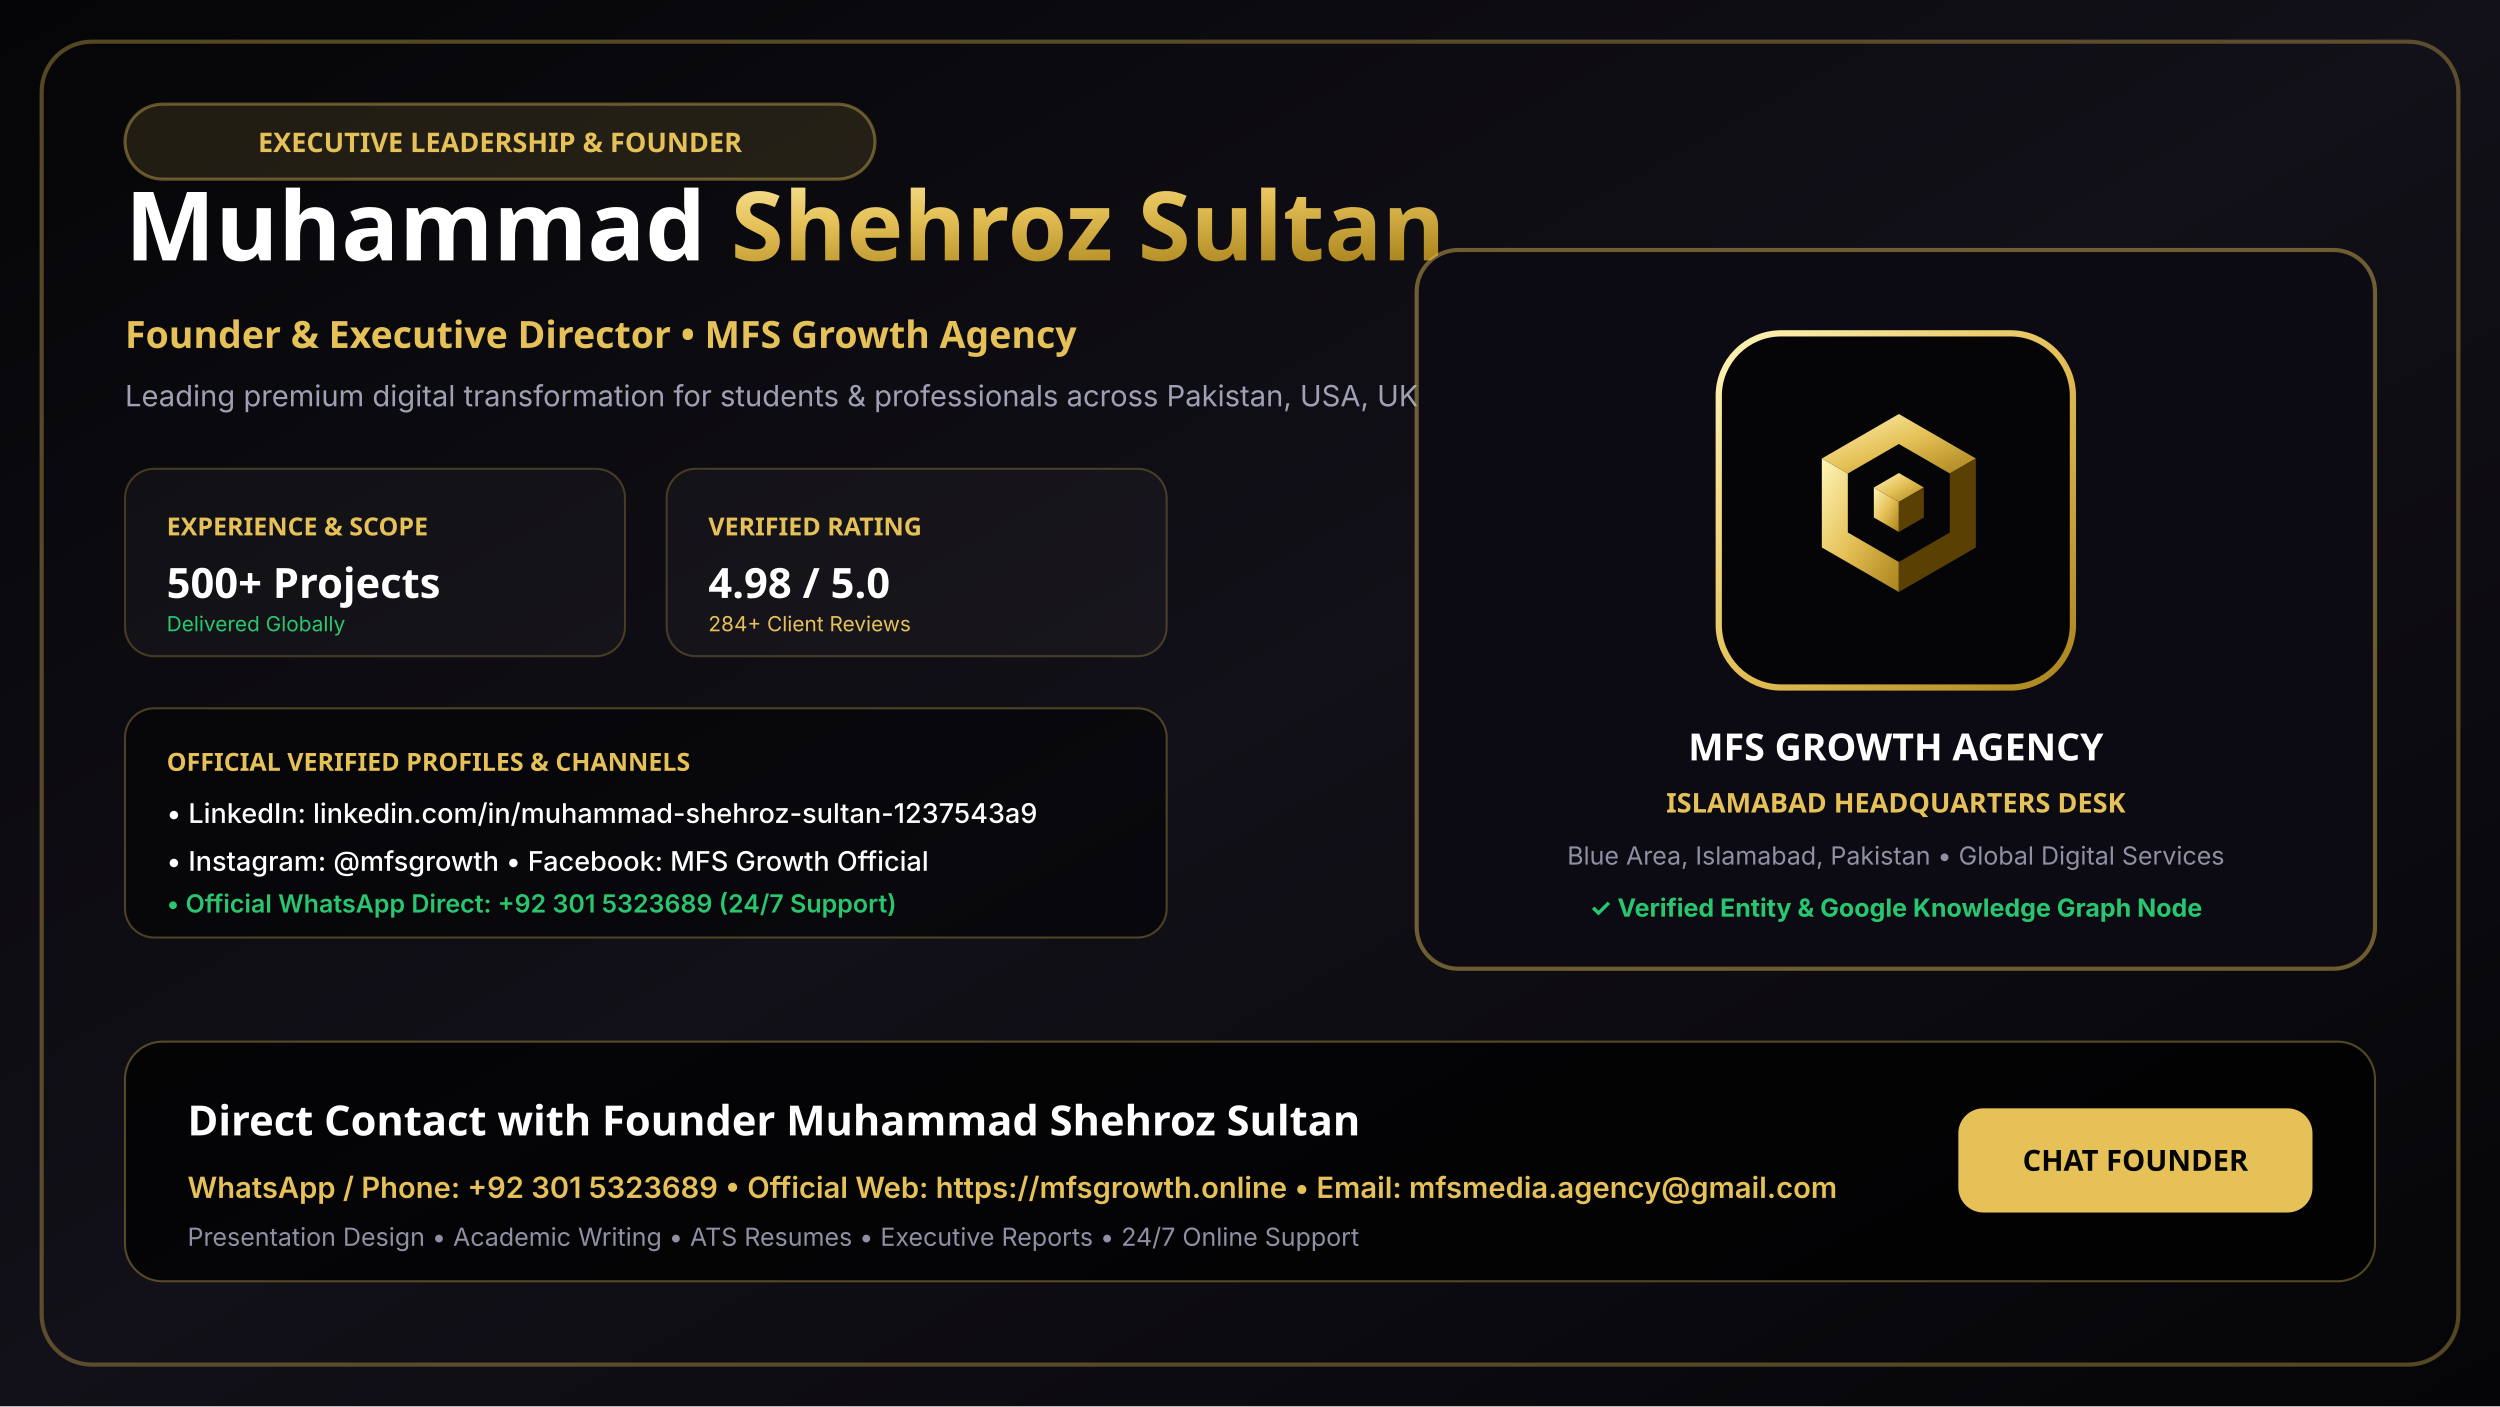
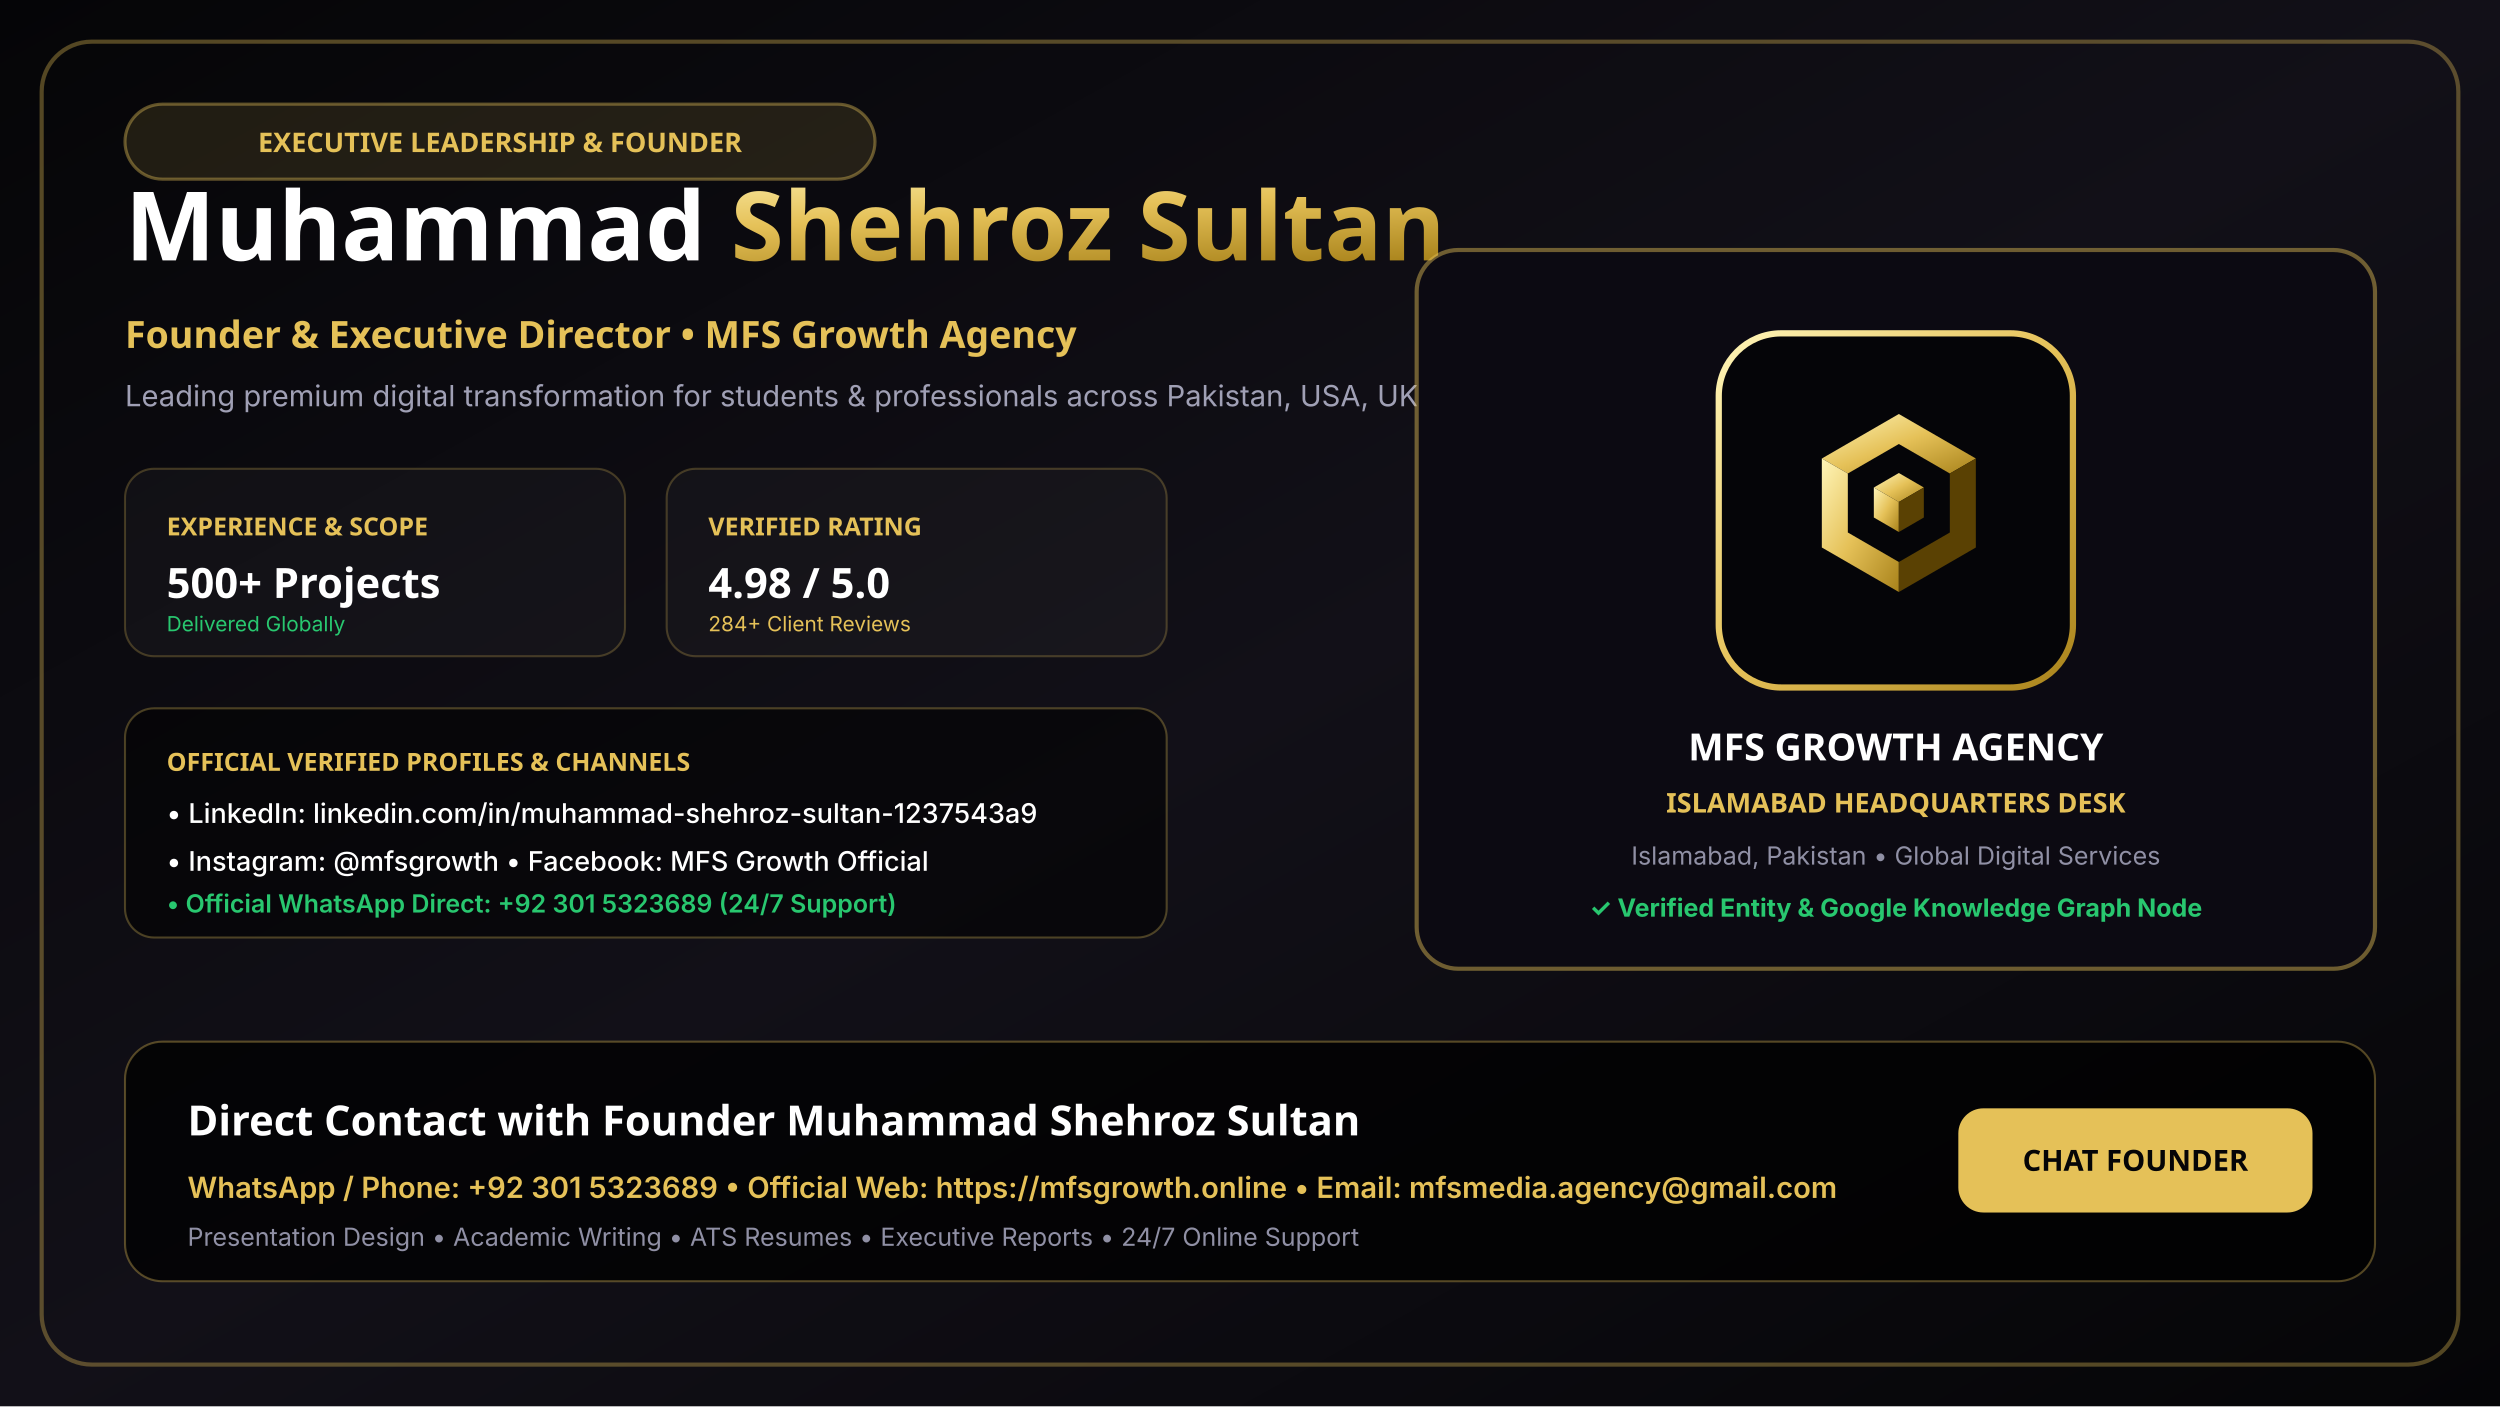
<svg xmlns="http://www.w3.org/2000/svg" viewBox="0 0 1200 675" width="1200" height="675">
  <defs>
    <linearGradient id="bg6" x1="0%" y1="0%" x2="100%" y2="100%">
      <stop offset="0%" stop-color="#050507" />
      <stop offset="50%" stop-color="#121018" />
      <stop offset="100%" stop-color="#050507" />
    </linearGradient>
    <linearGradient id="gold6" x1="0%" y1="0%" x2="100%" y2="100%">
      <stop offset="0%" stop-color="#FFF5B8" />
      <stop offset="50%" stop-color="#E5C158" />
      <stop offset="100%" stop-color="#A9831B" />
    </linearGradient>
  </defs>
  <rect width="1200" height="675" fill="url(#bg6)" />
  <rect x="20" y="20" width="1160" height="635" rx="24" fill="none" stroke="rgba(229, 193, 88, 0.35)" stroke-width="2" />
  <g transform="translate(60, 50)">
    <rect width="360" height="36" rx="18" fill="rgba(229, 193, 88, 0.12)" stroke="rgba(229, 193, 88, 0.4)" stroke-width="1.5" />
    <text x="180" y="23" fill="#E5C158" font-family="'Poppins', sans-serif" font-size="13" font-weight="700" text-anchor="middle">EXECUTIVE LEADERSHIP &amp; FOUNDER</text>
  </g>
  <g transform="translate(60, 125)">
    <text fill="#FFFFFF" font-family="'Poppins', sans-serif" font-size="46" font-weight="900">
      Muhammad <tspan fill="url(#gold6)">Shehroz Sultan</tspan>
    </text>
    <text y="42" fill="#E5C158" font-family="'Poppins', sans-serif" font-size="18" font-weight="600">
      Founder &amp; Executive Director • MFS Growth Agency
    </text>
    <text y="70" fill="#A0A0B5" font-family="'Inter', sans-serif" font-size="14" font-weight="400">
      Leading premium digital transformation for students &amp; professionals across Pakistan, USA, UK, UAE &amp; Europe.
    </text>
    <g transform="translate(0, 100)">
      <rect x="0" y="0" width="240" height="90" rx="14" fill="rgba(255, 255, 255, 0.03)" stroke="rgba(229, 193, 88, 0.25)" />
      <text x="20" y="32" fill="#E5C158" font-family="'Poppins', sans-serif" font-size="12" font-weight="700">EXPERIENCE &amp; SCOPE</text>
      <text x="20" y="62" fill="#FFFFFF" font-family="'Poppins', sans-serif" font-size="20" font-weight="900">500+ Projects</text>
      <text x="20" y="78" fill="#28C76F" font-family="'Inter', sans-serif" font-size="10">Delivered Globally</text>
      <rect x="260" y="0" width="240" height="90" rx="14" fill="rgba(255, 255, 255, 0.03)" stroke="rgba(229, 193, 88, 0.25)" />
      <text x="280" y="32" fill="#E5C158" font-family="'Poppins', sans-serif" font-size="12" font-weight="700">VERIFIED RATING</text>
      <text x="280" y="62" fill="#FFFFFF" font-family="'Poppins', sans-serif" font-size="20" font-weight="900">4.98 / 5.0</text>
      <text x="280" y="78" fill="#E5C158" font-family="'Inter', sans-serif" font-size="10">284+ Client Reviews</text>
    </g>
    <g transform="translate(0, 215)">
      <rect width="500" height="110" rx="14" fill="rgba(0, 0, 0, 0.5)" stroke="rgba(229, 193, 88, 0.3)" />
      <text x="20" y="30" fill="#E5C158" font-family="'Poppins', sans-serif" font-size="12" font-weight="700">OFFICIAL VERIFIED PROFILES &amp; CHANNELS</text>
      <text x="20" y="55" fill="#FFFFFF" font-family="'Inter', sans-serif" font-size="13" font-weight="500">
        • LinkedIn: linkedin.com/in/muhammad-shehroz-sultan-1237543a9
      </text>
      <text x="20" y="78" fill="#FFFFFF" font-family="'Inter', sans-serif" font-size="13" font-weight="500">
        • Instagram: @mfsgrowth • Facebook: MFS Growth Official
      </text>
      <text x="20" y="98" fill="#28C76F" font-family="'Inter', sans-serif" font-size="12" font-weight="600">
        • Official WhatsApp Direct: +92 301 5323689 (24/7 Support)
      </text>
    </g>
  </g>
  <g transform="translate(680, 120)">
    <rect width="460" height="345" rx="20" fill="#0C0A12" stroke="rgba(229, 193, 88, 0.45)" stroke-width="2" />
    <g transform="translate(145, 40)">
      <rect x="0" y="0" width="170" height="170" rx="30" fill="#050508" stroke="url(#gold6)" stroke-width="3" />
      <g transform="translate(25, 20) scale(0.24)">
        <polygon points="102,167 256,78 410,167 358,197 256,138 154,197" fill="url(#gold6)" />
        <polygon points="102,167 154,197 154,315 256,374 256,434 102,345" fill="url(#gold6)" />
        <polygon points="410,167 358,197 358,315 256,374 256,434 410,345" fill="#5A4103" />
        <polygon points="256,196 306,225 256,254 206,225" fill="url(#gold6)" />
        <polygon points="206,225 256,254 256,314 206,285" fill="url(#gold6)" />
        <polygon points="256,254 306,225 306,285 256,314" fill="#5A4103" />
      </g>
    </g>
    <text x="230" y="245" fill="#FFFFFF" font-family="'Poppins', sans-serif" font-size="18" font-weight="800" text-anchor="middle">
      MFS GROWTH AGENCY
    </text>
    <text x="230" y="270" fill="#E5C158" font-family="'Poppins', sans-serif" font-size="13" font-weight="600" text-anchor="middle">
      ISLAMABAD HEADQUARTERS DESK
    </text>
    <text x="230" y="295" fill="#9090A5" font-family="'Inter', sans-serif" font-size="12" text-anchor="middle">
-       Blue Area, Islamabad, Pakistan • Global Digital Services
+       Islamabad, Pakistan • Global Digital Services
    </text>
    <text x="230" y="320" fill="#28C76F" font-family="'Inter', sans-serif" font-size="12" font-weight="700" text-anchor="middle">
      ✓ Verified Entity &amp; Google Knowledge Graph Node
    </text>
  </g>
  <g transform="translate(60, 500)">
    <rect width="1080" height="115" rx="18" fill="rgba(0, 0, 0, 0.75)" stroke="rgba(229, 193, 88, 0.35)" />
    <text x="30" y="45" fill="#FFFFFF" font-family="'Poppins', sans-serif" font-size="20" font-weight="800">
      Direct Contact with Founder Muhammad Shehroz Sultan
    </text>
    <text x="30" y="75" fill="#E5C158" font-family="'Inter', sans-serif" font-size="14" font-weight="600">
      WhatsApp / Phone: +92 301 5323689 • Official Web: https://mfsgrowth.online • Email: mfsmedia.agency@gmail.com
    </text>
    <text x="30" y="98" fill="#9090A5" font-family="'Inter', sans-serif" font-size="12">
      Presentation Design • Academic Writing • ATS Resumes • Executive Reports • 24/7 Online Support
    </text>
    <rect x="880" y="32" width="170" height="50" rx="12" fill="#E5C158" />
    <text x="965" y="62" fill="#050507" font-family="'Poppins', sans-serif" font-size="14" font-weight="800" text-anchor="middle">CHAT FOUNDER</text>
  </g>
</svg>
